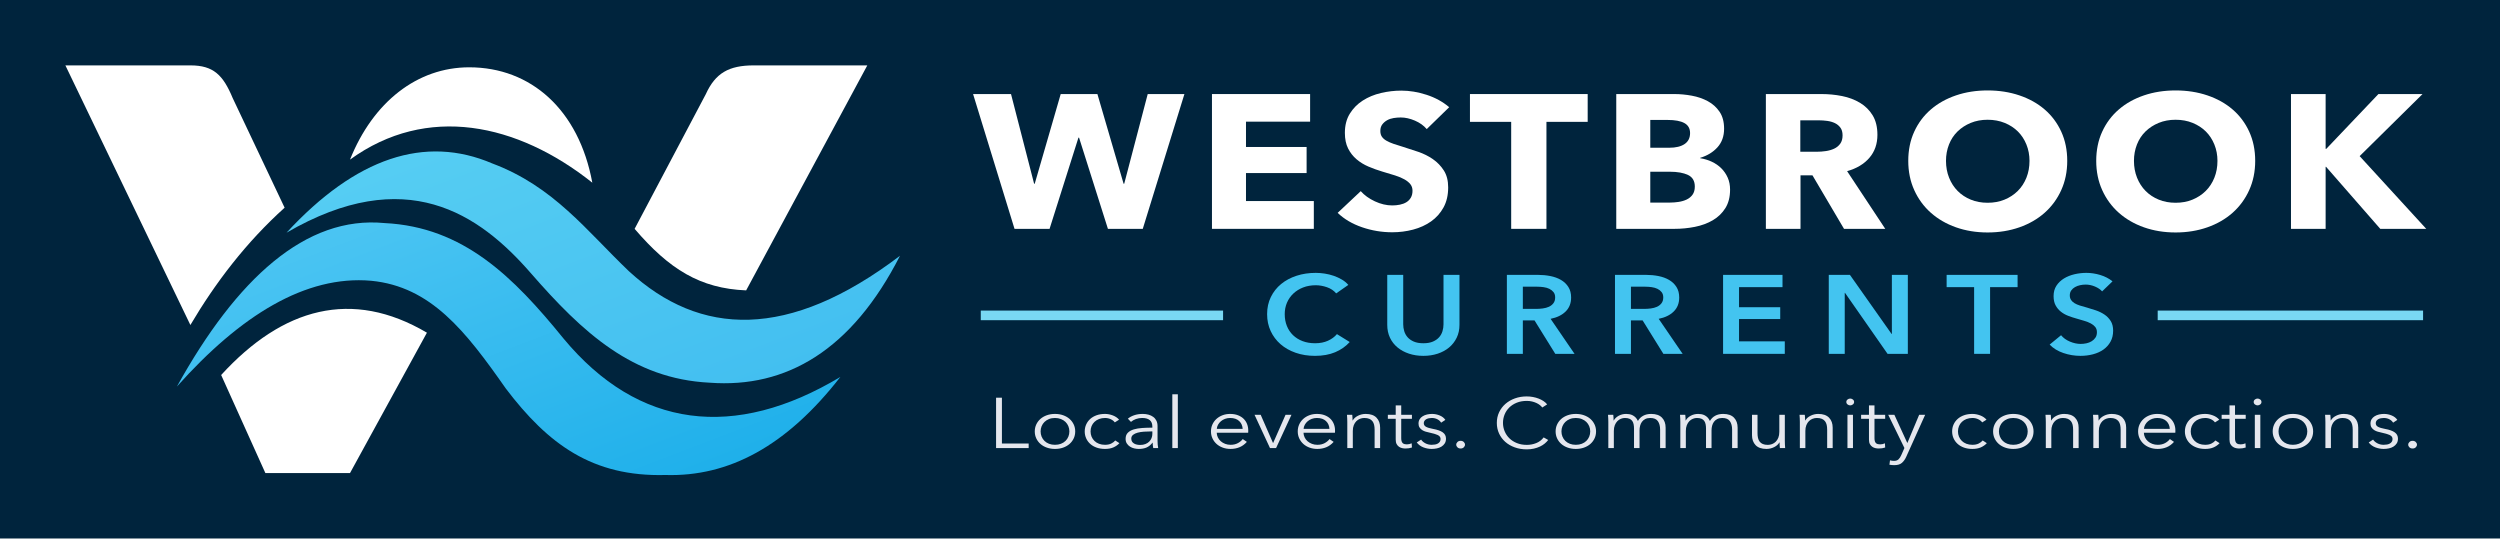
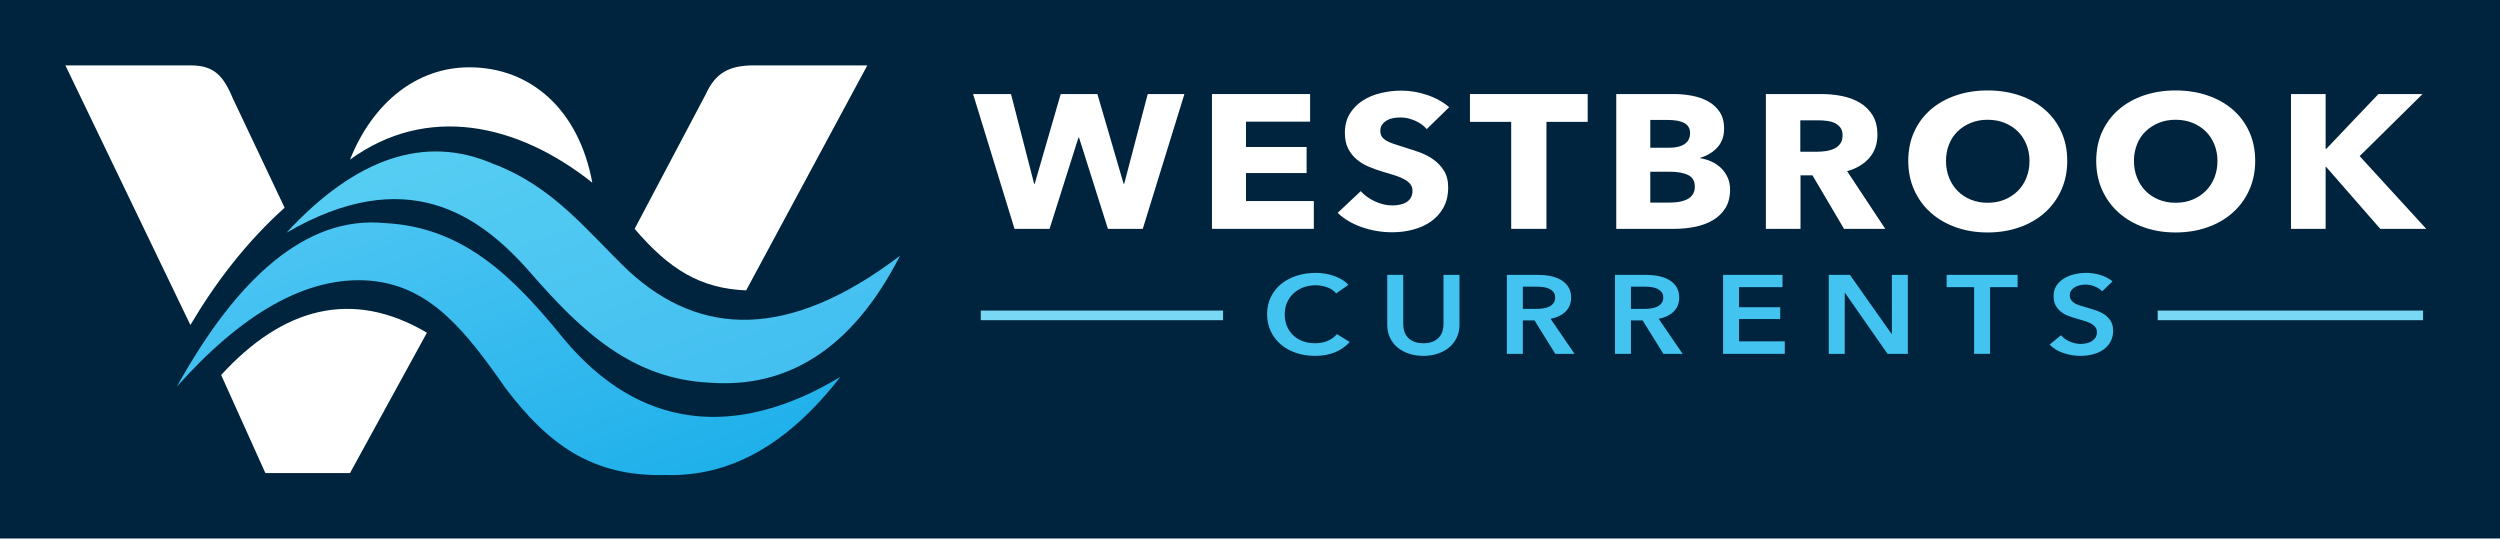
<svg xmlns="http://www.w3.org/2000/svg" width="1300" height="280" viewBox="0 0 1300 280" role="img" aria-labelledby="title desc">
  <defs>
    <linearGradient id="upper" x1="0" y1="0" x2="1" y2="1">
      <stop stop-color="#58cff3" />
      <stop offset="1" stop-color="#40bdf0" />
    </linearGradient>
    <linearGradient id="lower" x1="0" y1="0" x2="1" y2="1">
      <stop stop-color="#52c8f4" />
      <stop offset="1" stop-color="#19ade9" />
    </linearGradient>
    <path id="g0" d="M81.477 0L64.746 0L50.886 -47.421L50.589 -47.421L36.729 0L19.899 0L0 -70.092L18.216 -70.092L29.304 -23.463L29.601 -23.463L42.075 -70.092L59.697 -70.092L72.27 -23.463L72.567 -23.463L83.853 -70.092L101.475 -70.092Z" />
    <path id="g1" d="M0 0L0 -70.092L47.124 -70.092L47.124 -55.737L16.335 -55.737L16.335 -42.57L45.441 -42.57L45.441 -29.007L16.335 -29.007L16.335 -14.454L48.906 -14.454L48.906 0Z" />
    <path id="g2" d="M42.768 -51.876Q40.59 -54.648 37.076 -56.282Q33.561 -57.915 30.294 -57.915Q28.611 -57.915 26.879 -57.618Q25.146 -57.321 23.76 -56.48Q22.374 -55.638 21.434 -54.302Q20.493 -52.965 20.493 -50.886Q20.493 -49.104 21.235 -47.916Q21.978 -46.728 23.414 -45.837Q24.849 -44.946 26.829 -44.204Q28.809 -43.461 31.284 -42.669Q34.848 -41.481 38.709 -40.046Q42.57 -38.61 45.738 -36.234Q48.906 -33.858 50.985 -30.344Q53.064 -26.829 53.064 -21.582Q53.064 -15.543 50.836 -11.138Q48.609 -6.732 44.847 -3.861Q41.085 -0.99 36.234 0.396Q31.383 1.782 26.235 1.782Q18.711 1.782 11.682 -0.842Q4.653 -3.465 0 -8.316L11.088 -19.602Q13.662 -16.434 17.87 -14.306Q22.077 -12.177 26.235 -12.177Q28.116 -12.177 29.898 -12.573Q31.68 -12.969 33.017 -13.86Q34.353 -14.751 35.145 -16.236Q35.937 -17.721 35.937 -19.8Q35.937 -21.78 34.947 -23.166Q33.957 -24.552 32.126 -25.691Q30.294 -26.829 27.572 -27.77Q24.849 -28.71 21.384 -29.799Q18.018 -30.888 14.801 -32.373Q11.583 -33.858 9.059 -36.184Q6.534 -38.511 5 -41.828Q3.465 -45.144 3.465 -49.896Q3.465 -55.737 5.841 -59.895Q8.217 -64.053 12.078 -66.726Q15.939 -69.399 20.79 -70.636Q25.641 -71.874 30.591 -71.874Q36.531 -71.874 42.719 -69.696Q48.906 -67.518 53.559 -63.261Z" />
    <path id="g3" d="M36.729 -55.638L36.729 0L19.8 0L19.8 -55.638L0 -55.638L0 -70.092L56.529 -70.092L56.529 -55.638Z" />
    <path id="g4" d="M54.648 -20.394Q54.648 -14.652 52.371 -10.742Q50.094 -6.831 46.332 -4.455Q42.57 -2.079 37.768 -1.04Q32.967 0 27.918 0L0 0L0 -70.092L27.918 -70.092Q31.977 -70.092 36.234 -69.251Q40.491 -68.409 43.956 -66.38Q47.421 -64.35 49.599 -60.885Q51.777 -57.42 51.777 -52.074Q51.777 -46.233 48.609 -42.422Q45.441 -38.61 40.293 -36.927L40.293 -36.729Q43.263 -36.234 45.886 -34.898Q48.51 -33.561 50.441 -31.482Q52.371 -29.403 53.509 -26.631Q54.648 -23.859 54.648 -20.394ZM35.442 -49.797Q35.442 -53.361 32.72 -54.995Q29.997 -56.628 24.651 -56.628L16.335 -56.628L16.335 -42.174L25.443 -42.174Q30.195 -42.174 32.819 -44.105Q35.442 -46.035 35.442 -49.797ZM37.719 -21.978Q37.719 -26.334 34.452 -28.017Q31.185 -29.7 25.74 -29.7L16.335 -29.7L16.335 -13.662L25.839 -13.662Q27.819 -13.662 29.948 -14.009Q32.076 -14.355 33.809 -15.246Q35.541 -16.137 36.63 -17.771Q37.719 -19.404 37.719 -21.978Z" />
    <path id="g5" d="M37.521 0L22.374 -27.819L16.632 -27.819L16.632 0L0 0L0 -70.092L26.73 -70.092Q31.779 -70.092 36.581 -69.053Q41.382 -68.013 45.194 -65.538Q49.005 -63.063 51.282 -59.004Q53.559 -54.945 53.559 -48.906Q53.559 -41.778 49.698 -36.927Q45.837 -32.076 39.006 -29.997L57.321 0ZM36.828 -48.609Q36.828 -51.084 35.789 -52.619Q34.749 -54.153 33.116 -54.995Q31.482 -55.836 29.453 -56.133Q27.423 -56.43 25.542 -56.43L16.533 -56.43L16.533 -40.095L24.552 -40.095Q26.631 -40.095 28.809 -40.442Q30.987 -40.788 32.769 -41.679Q34.551 -42.57 35.69 -44.253Q36.828 -45.936 36.828 -48.609Z" />
    <path id="g6" d="M76.329 -35.343Q76.329 -27.027 73.458 -20.146Q70.587 -13.266 65.489 -8.366Q60.39 -3.465 53.361 -0.792Q46.332 1.881 38.115 1.881Q29.898 1.881 22.919 -0.792Q15.939 -3.465 10.841 -8.366Q5.742 -13.266 2.871 -20.146Q0 -27.027 0 -35.343Q0 -43.758 2.871 -50.54Q5.742 -57.321 10.841 -62.073Q15.939 -66.825 22.919 -69.399Q29.898 -71.973 38.115 -71.973Q46.332 -71.973 53.361 -69.399Q60.39 -66.825 65.489 -62.073Q70.587 -57.321 73.458 -50.54Q76.329 -43.758 76.329 -35.343ZM58.212 -35.343Q58.212 -39.897 56.727 -43.857Q55.242 -47.817 52.619 -50.639Q49.995 -53.46 46.283 -55.094Q42.57 -56.727 38.115 -56.727Q33.66 -56.727 29.997 -55.094Q26.334 -53.46 23.661 -50.639Q20.988 -47.817 19.553 -43.857Q18.117 -39.897 18.117 -35.343Q18.117 -30.591 19.602 -26.582Q21.087 -22.572 23.711 -19.701Q26.334 -16.83 29.997 -15.197Q33.66 -13.563 38.115 -13.563Q42.57 -13.563 46.233 -15.197Q49.896 -16.83 52.569 -19.701Q55.242 -22.572 56.727 -26.582Q58.212 -30.591 58.212 -35.343Z" />
    <path id="g7" d="M76.329 -35.343Q76.329 -27.027 73.458 -20.146Q70.587 -13.266 65.488 -8.366Q60.39 -3.465 53.361 -0.792Q46.332 1.881 38.115 1.881Q29.898 1.881 22.919 -0.792Q15.939 -3.465 10.841 -8.366Q5.742 -13.266 2.871 -20.146Q0 -27.027 0 -35.343Q0 -43.758 2.871 -50.54Q5.742 -57.321 10.841 -62.073Q15.939 -66.825 22.919 -69.399Q29.898 -71.973 38.115 -71.973Q46.332 -71.973 53.361 -69.399Q60.39 -66.825 65.488 -62.073Q70.587 -57.321 73.458 -50.54Q76.329 -43.758 76.329 -35.343ZM58.212 -35.343Q58.212 -39.897 56.727 -43.857Q55.242 -47.817 52.618 -50.639Q49.995 -53.46 46.282 -55.094Q42.57 -56.727 38.115 -56.727Q33.66 -56.727 29.997 -55.094Q26.334 -53.46 23.661 -50.639Q20.988 -47.817 19.553 -43.857Q18.117 -39.897 18.117 -35.343Q18.117 -30.591 19.602 -26.582Q21.087 -22.572 23.71 -19.701Q26.334 -16.83 29.997 -15.197Q33.66 -13.563 38.115 -13.563Q42.57 -13.563 46.233 -15.197Q49.896 -16.83 52.569 -19.701Q55.242 -22.572 56.727 -26.582Q58.212 -30.591 58.212 -35.343Z" />
    <path id="g8" d="M42.867 0L16.83 -32.274L16.632 -32.274L16.632 0L0 0L0 -70.092L16.632 -70.092L16.632 -41.58L16.929 -41.58L41.976 -70.092L63.162 -70.092L32.967 -37.818L64.944 0Z" />
    <path id="g9" d="M31.61 -31.436Q29.986 -33.64 27.376 -34.655Q24.766 -35.67 22.272 -35.67Q19.082 -35.67 16.472 -34.51Q13.862 -33.35 11.977 -31.32Q10.092 -29.29 9.077 -26.564Q8.062 -23.838 8.062 -20.648Q8.062 -17.284 9.048 -14.5Q10.034 -11.716 11.861 -9.715Q13.688 -7.714 16.24 -6.612Q18.792 -5.51 21.982 -5.51Q25.288 -5.51 27.84 -6.815Q30.392 -8.12 31.958 -10.266L37.816 -6.148Q35.09 -2.726 31.146 -0.841Q27.202 1.044 21.924 1.044Q17.11 1.044 13.079 -0.551Q9.048 -2.146 6.148 -5.017Q3.248 -7.888 1.624 -11.861Q0 -15.834 0 -20.648Q0 -25.578 1.711 -29.551Q3.422 -33.524 6.409 -36.308Q9.396 -39.092 13.456 -40.6Q17.516 -42.108 22.272 -42.108Q24.244 -42.108 26.39 -41.731Q28.536 -41.354 30.508 -40.571Q32.48 -39.788 34.22 -38.628Q35.96 -37.468 37.178 -35.844Z" />
    <path id="g10" d="M33.06 -15.08Q33.06 -11.368 31.784 -8.381Q30.508 -5.394 28.304 -3.306Q26.1 -1.218 23.084 -0.087Q20.068 1.044 16.53 1.044Q12.992 1.044 9.976 -0.087Q6.96 -1.218 4.727 -3.306Q2.494 -5.394 1.247 -8.381Q0 -11.368 0 -15.08L0 -41.064L7.308 -41.064L7.308 -15.37Q7.308 -13.572 7.772 -11.803Q8.236 -10.034 9.309 -8.642Q10.382 -7.25 12.151 -6.38Q13.92 -5.51 16.53 -5.51Q19.14 -5.51 20.909 -6.38Q22.678 -7.25 23.751 -8.642Q24.824 -10.034 25.288 -11.803Q25.752 -13.572 25.752 -15.37L25.752 -41.064L33.06 -41.064Z" />
    <path id="g11" d="M0 -41.064L14.268 -41.064Q17.168 -41.064 19.894 -40.455Q22.62 -39.846 24.737 -38.454Q26.854 -37.062 28.13 -34.8Q29.406 -32.538 29.406 -29.29Q29.406 -24.824 26.883 -22.011Q24.36 -19.198 20.01 -18.212L30.972 0L22.156 0L12.644 -17.4L7.308 -17.4L7.308 0L0 0ZM13.282 -23.374Q14.848 -23.374 16.414 -23.606Q17.98 -23.838 19.227 -24.476Q20.474 -25.114 21.286 -26.303Q22.098 -27.492 22.098 -29.348Q22.098 -31.03 21.344 -32.103Q20.59 -33.176 19.43 -33.814Q18.27 -34.452 16.791 -34.684Q15.312 -34.916 13.92 -34.916L7.308 -34.916L7.308 -23.374Z" />
    <path id="g12" d="M0 -41.064L27.202 -41.064L27.202 -34.684L7.308 -34.684L7.308 -24.244L26.158 -24.244L26.158 -18.096L7.308 -18.096L7.308 -6.496L28.246 -6.496L28.246 0L0 0Z" />
    <path id="g13" d="M0 -41.064L9.686 -41.064L28.768 -10.324L28.884 -10.324L28.884 -41.064L36.192 -41.064L36.192 0L26.912 0L7.424 -31.726L7.308 -31.726L7.308 0L0 0Z" />
    <path id="g14" d="M12.586 -34.684L0 -34.684L0 -41.064L32.48 -41.064L32.48 -34.684L19.894 -34.684L19.894 0L12.586 0Z" />
    <path id="g15" d="M24.012 -32.48Q22.852 -33.988 20.735 -35.003Q18.618 -36.018 16.472 -36.018Q15.196 -36.018 13.92 -35.699Q12.644 -35.38 11.6 -34.713Q10.556 -34.046 9.889 -32.973Q9.222 -31.9 9.222 -30.392Q9.222 -29 9.802 -28.014Q10.382 -27.028 11.397 -26.332Q12.412 -25.636 13.862 -25.114Q15.312 -24.592 17.052 -24.07Q19.024 -23.432 21.141 -22.62Q23.258 -21.808 25.027 -20.474Q26.796 -19.14 27.927 -17.11Q29.058 -15.08 29.058 -12.064Q29.058 -8.758 27.84 -6.293Q26.622 -3.828 24.592 -2.204Q22.562 -0.58 19.836 0.232Q17.11 1.044 14.094 1.044Q10.092 1.044 6.264 -0.435Q2.436 -1.914 0 -4.814L5.22 -9.686Q6.728 -7.598 9.251 -6.38Q11.774 -5.162 14.21 -5.162Q15.486 -5.162 16.82 -5.481Q18.154 -5.8 19.227 -6.554Q20.3 -7.308 20.967 -8.439Q21.634 -9.57 21.634 -11.252Q21.634 -12.876 20.88 -13.949Q20.126 -15.022 18.85 -15.805Q17.574 -16.588 15.834 -17.168Q14.094 -17.748 12.18 -18.386Q10.324 -18.966 8.468 -19.778Q6.612 -20.59 5.133 -21.924Q3.654 -23.258 2.726 -25.201Q1.798 -27.144 1.798 -30.044Q1.798 -33.176 3.103 -35.438Q4.408 -37.7 6.525 -39.179Q8.642 -40.658 11.339 -41.383Q14.036 -42.108 16.82 -42.108Q19.952 -42.108 23.171 -41.006Q26.39 -39.904 28.768 -37.7Z" />
-     <path id="g16" d="M2.664 -2.368L14.874 -2.368L14.874 0L0 0L0 -26.196L2.664 -26.196Z" />
-     <path id="g17" d="M18.463 -8.658Q18.463 -6.697 17.778 -5.032Q17.094 -3.367 15.873 -2.146Q14.652 -0.925 12.95 -0.24Q11.248 0.444 9.213 0.444Q7.215 0.444 5.513 -0.24Q3.811 -0.925 2.59 -2.146Q1.369 -3.367 0.684 -5.032Q0 -6.697 0 -8.658Q0 -10.619 0.684 -12.284Q1.369 -13.949 2.59 -15.17Q3.811 -16.391 5.513 -17.075Q7.215 -17.76 9.213 -17.76Q11.248 -17.76 12.95 -17.075Q14.652 -16.391 15.873 -15.17Q17.094 -13.949 17.778 -12.284Q18.463 -10.619 18.463 -8.658ZM15.799 -8.658Q15.799 -10.101 15.336 -11.377Q14.874 -12.654 14.023 -13.598Q13.172 -14.541 11.951 -15.096Q10.73 -15.651 9.213 -15.651Q7.696 -15.651 6.493 -15.096Q5.291 -14.541 4.44 -13.598Q3.589 -12.654 3.126 -11.377Q2.664 -10.101 2.664 -8.658Q2.664 -7.215 3.126 -5.938Q3.589 -4.662 4.44 -3.718Q5.291 -2.775 6.493 -2.238Q7.696 -1.702 9.213 -1.702Q10.73 -1.702 11.951 -2.238Q13.172 -2.775 14.023 -3.718Q14.874 -4.662 15.336 -5.938Q15.799 -7.215 15.799 -8.658Z" />
-     <path id="g18" d="M13.727 -13.357Q13.098 -14.356 11.895 -15.003Q10.693 -15.651 9.287 -15.651Q7.77 -15.651 6.549 -15.114Q5.328 -14.578 4.458 -13.634Q3.589 -12.691 3.126 -11.415Q2.664 -10.138 2.664 -8.658Q2.664 -7.178 3.126 -5.92Q3.589 -4.662 4.44 -3.718Q5.291 -2.775 6.512 -2.238Q7.733 -1.702 9.25 -1.702Q10.915 -1.702 12.062 -2.331Q13.209 -2.96 13.949 -3.959L15.836 -2.553Q14.726 -1.184 13.116 -0.37Q11.507 0.444 9.25 0.444Q7.141 0.444 5.439 -0.24Q3.737 -0.925 2.534 -2.146Q1.332 -3.367 0.666 -5.032Q0 -6.697 0 -8.658Q0 -10.619 0.666 -12.284Q1.332 -13.949 2.534 -15.17Q3.737 -16.391 5.439 -17.075Q7.141 -17.76 9.25 -17.76Q10.989 -17.76 12.783 -17.002Q14.578 -16.243 15.688 -14.763Z" />
-     <path id="g19" d="M12.21 -11.174Q12.21 -13.431 11.026 -14.541Q9.842 -15.651 7.585 -15.651Q6.031 -15.651 4.699 -15.096Q3.367 -14.541 2.442 -13.616L1.036 -15.281Q2.109 -16.354 3.866 -17.057Q5.624 -17.76 7.844 -17.76Q9.25 -17.76 10.471 -17.371Q11.692 -16.983 12.617 -16.206Q13.542 -15.429 14.06 -14.245Q14.578 -13.061 14.578 -11.47L14.578 -3.885Q14.578 -2.886 14.652 -1.813Q14.726 -0.74 14.874 0L12.617 0Q12.506 -0.629 12.432 -1.369Q12.358 -2.109 12.358 -2.812L12.284 -2.812Q11.1 -1.073 9.601 -0.315Q8.103 0.444 5.994 0.444Q4.995 0.444 3.94 0.166Q2.886 -0.111 2.017 -0.74Q1.147 -1.369 0.573 -2.368Q0 -3.367 0 -4.81Q0 -6.808 1.018 -7.973Q2.035 -9.139 3.737 -9.713Q5.439 -10.286 7.64 -10.452Q9.842 -10.619 12.21 -10.619ZM11.47 -8.658Q9.916 -8.658 8.344 -8.528Q6.771 -8.399 5.494 -8.011Q4.218 -7.622 3.404 -6.882Q2.59 -6.142 2.59 -4.921Q2.59 -3.996 2.941 -3.367Q3.293 -2.738 3.885 -2.349Q4.477 -1.961 5.198 -1.794Q5.92 -1.628 6.66 -1.628Q7.992 -1.628 9.028 -2.091Q10.064 -2.553 10.767 -3.349Q11.47 -4.144 11.84 -5.18Q12.21 -6.216 12.21 -7.363L12.21 -8.658Z" />
-     <path id="g20" d="M2.516 0L0 0L0 -27.972L2.516 -27.972Z" />
-     <path id="g21" d="M14.467 -9.99Q14.356 -12.432 12.894 -14.041Q11.433 -15.651 8.732 -15.651Q7.474 -15.651 6.401 -15.188Q5.328 -14.726 4.514 -13.93Q3.7 -13.135 3.219 -12.117Q2.738 -11.1 2.664 -9.99ZM17.02 -9.176Q17.02 -8.917 17.02 -8.621Q17.02 -8.325 16.983 -7.992L2.627 -7.992Q2.664 -6.697 3.145 -5.55Q3.626 -4.403 4.477 -3.552Q5.328 -2.701 6.475 -2.201Q7.622 -1.702 8.954 -1.702Q10.915 -1.702 12.34 -2.608Q13.764 -3.515 14.504 -4.699L16.391 -3.219Q14.837 -1.258 12.968 -0.407Q11.1 0.444 8.954 0.444Q7.03 0.444 5.384 -0.24Q3.737 -0.925 2.553 -2.146Q1.369 -3.367 0.685 -5.032Q0 -6.697 0 -8.658Q0 -10.619 0.666 -12.284Q1.332 -13.949 2.516 -15.17Q3.7 -16.391 5.291 -17.075Q6.882 -17.76 8.732 -17.76Q10.767 -17.76 12.321 -17.075Q13.875 -16.391 14.911 -15.225Q15.947 -14.06 16.483 -12.506Q17.02 -10.952 17.02 -9.176Z" />
-     <path id="g22" d="M9.842 0L7.067 0L0 -17.316L2.812 -17.316L8.436 -2.664L8.51 -2.664L14.171 -17.316L16.872 -17.316Z" />
-     <path id="g23" d="M14.467 -9.99Q14.356 -12.432 12.894 -14.041Q11.433 -15.651 8.732 -15.651Q7.474 -15.651 6.401 -15.188Q5.328 -14.726 4.514 -13.93Q3.7 -13.135 3.219 -12.117Q2.738 -11.1 2.664 -9.99ZM17.02 -9.176Q17.02 -8.917 17.02 -8.621Q17.02 -8.325 16.983 -7.992L2.627 -7.992Q2.664 -6.697 3.145 -5.55Q3.626 -4.403 4.477 -3.552Q5.328 -2.701 6.475 -2.201Q7.622 -1.702 8.954 -1.702Q10.915 -1.702 12.339 -2.608Q13.764 -3.515 14.504 -4.699L16.391 -3.219Q14.837 -1.258 12.968 -0.407Q11.1 0.444 8.954 0.444Q7.03 0.444 5.383 -0.24Q3.737 -0.925 2.553 -2.146Q1.369 -3.367 0.684 -5.032Q0 -6.697 0 -8.658Q0 -10.619 0.666 -12.284Q1.332 -13.949 2.516 -15.17Q3.7 -16.391 5.291 -17.075Q6.882 -17.76 8.732 -17.76Q10.767 -17.76 12.321 -17.075Q13.875 -16.391 14.911 -15.225Q15.947 -14.06 16.483 -12.506Q17.02 -10.952 17.02 -9.176Z" />
-     <path id="g24" d="M2.405 -17.316Q2.479 -16.613 2.516 -15.762Q2.553 -14.911 2.553 -14.356L2.627 -14.356Q3.367 -15.873 5.032 -16.816Q6.697 -17.76 8.547 -17.76Q11.84 -17.76 13.486 -15.799Q15.133 -13.838 15.133 -10.619L15.133 0L12.617 0L12.617 -9.583Q12.617 -10.952 12.395 -12.062Q12.173 -13.172 11.636 -13.967Q11.1 -14.763 10.193 -15.207Q9.287 -15.651 7.918 -15.651Q6.919 -15.651 5.975 -15.244Q5.032 -14.837 4.292 -14.005Q3.552 -13.172 3.108 -11.896Q2.664 -10.619 2.664 -8.88L2.664 0L0.148 0L0.148 -13.505Q0.148 -14.208 0.111 -15.318Q0.074 -16.428 0 -17.316Z" />
-     <path id="g25" d="M10.989 -15.207L6.105 -15.207L6.105 -5.106Q6.105 -4.144 6.29 -3.515Q6.475 -2.886 6.827 -2.534Q7.178 -2.183 7.659 -2.054Q8.14 -1.924 8.695 -1.924Q9.213 -1.924 9.787 -2.072Q10.36 -2.22 10.878 -2.479L10.989 -0.296Q10.323 -0.037 9.602 0.092Q8.88 0.222 8.029 0.222Q7.326 0.222 6.549 0.037Q5.772 -0.148 5.106 -0.666Q4.44 -1.184 4.014 -2.072Q3.589 -2.96 3.589 -4.403L3.589 -15.207L0 -15.207L0 -17.316L3.589 -17.316L3.589 -22.2L6.105 -22.2L6.105 -17.316L10.989 -17.316Z" />
-     <path id="g26" d="M11.137 -13.209Q10.582 -14.282 9.453 -14.966Q8.325 -15.651 6.882 -15.651Q6.216 -15.651 5.55 -15.503Q4.884 -15.355 4.366 -15.022Q3.848 -14.689 3.534 -14.171Q3.219 -13.653 3.219 -12.95Q3.219 -11.729 4.218 -11.082Q5.217 -10.434 7.363 -9.99Q10.434 -9.361 11.896 -8.159Q13.357 -6.956 13.357 -4.921Q13.357 -3.441 12.784 -2.423Q12.21 -1.406 11.285 -0.758Q10.36 -0.111 9.195 0.166Q8.029 0.444 6.845 0.444Q4.884 0.444 3.034 -0.37Q1.184 -1.184 0 -2.923L1.998 -4.403Q2.664 -3.256 3.959 -2.479Q5.254 -1.702 6.808 -1.702Q7.622 -1.702 8.362 -1.85Q9.102 -1.998 9.657 -2.368Q10.212 -2.738 10.545 -3.311Q10.878 -3.885 10.878 -4.736Q10.878 -6.105 9.564 -6.789Q8.251 -7.474 5.772 -8.066Q4.995 -8.251 4.125 -8.528Q3.256 -8.806 2.516 -9.342Q1.776 -9.879 1.295 -10.693Q0.814 -11.507 0.814 -12.728Q0.814 -14.06 1.332 -15.003Q1.85 -15.947 2.719 -16.557Q3.589 -17.168 4.699 -17.464Q5.809 -17.76 6.993 -17.76Q8.806 -17.76 10.508 -16.946Q12.21 -16.132 13.061 -14.652Z" />
-     <path id="g27" d="M3.996 -1.776Q3.996 -0.999 3.441 -0.388Q2.886 0.222 1.998 0.222Q1.11 0.222 0.555 -0.388Q0 -0.999 0 -1.776Q0 -2.553 0.555 -3.163Q1.11 -3.774 1.998 -3.774Q2.886 -3.774 3.441 -3.163Q3.996 -2.553 3.996 -1.776Z" />
-     <path id="g28" d="M23.458 -4.218Q22.792 -3.219 21.849 -2.331Q20.905 -1.443 19.666 -0.777Q18.426 -0.111 16.928 0.277Q15.429 0.666 13.653 0.666Q10.693 0.666 8.177 -0.37Q5.661 -1.406 3.848 -3.237Q2.035 -5.069 1.017 -7.585Q0 -10.101 0 -13.098Q0 -16.095 1.036 -18.611Q2.072 -21.127 3.904 -22.958Q5.735 -24.79 8.232 -25.826Q10.73 -26.862 13.653 -26.862Q15.096 -26.862 16.483 -26.566Q17.871 -26.27 19.092 -25.733Q20.313 -25.197 21.312 -24.438Q22.311 -23.68 22.977 -22.718L20.757 -21.09Q20.35 -21.719 19.666 -22.348Q18.981 -22.977 18.056 -23.458Q17.131 -23.939 16.04 -24.235Q14.948 -24.531 13.69 -24.531Q11.137 -24.531 9.12 -23.606Q7.104 -22.681 5.698 -21.108Q4.292 -19.536 3.552 -17.464Q2.812 -15.392 2.812 -13.098Q2.812 -10.804 3.571 -8.732Q4.329 -6.66 5.735 -5.087Q7.141 -3.515 9.157 -2.59Q11.174 -1.665 13.69 -1.665Q15.947 -1.665 17.982 -2.59Q20.017 -3.515 21.386 -5.55Z" />
-     <path id="g29" d="M2.627 -14.356Q3.367 -15.873 4.902 -16.816Q6.438 -17.76 8.325 -17.76Q9.028 -17.76 9.786 -17.612Q10.545 -17.464 11.267 -17.038Q11.988 -16.613 12.599 -15.91Q13.209 -15.207 13.653 -14.097Q14.541 -15.873 16.077 -16.816Q17.612 -17.76 19.721 -17.76Q23.014 -17.76 24.66 -15.799Q26.307 -13.838 26.307 -10.619L26.307 0L23.791 0L23.791 -9.583Q23.791 -12.321 22.773 -13.986Q21.756 -15.651 19.314 -15.651Q17.945 -15.651 17.001 -15.096Q16.058 -14.541 15.484 -13.634Q14.911 -12.728 14.652 -11.581Q14.393 -10.434 14.393 -9.213L14.393 0L11.877 0L11.877 -10.101Q11.877 -11.359 11.692 -12.395Q11.507 -13.431 11.044 -14.152Q10.582 -14.874 9.768 -15.262Q8.954 -15.651 7.696 -15.651Q6.808 -15.651 5.902 -15.244Q4.995 -14.837 4.273 -14.005Q3.552 -13.172 3.108 -11.896Q2.664 -10.619 2.664 -8.88L2.664 0L0.148 0L0.148 -13.505Q0.148 -14.208 0.111 -15.318Q0.074 -16.428 0 -17.316L2.405 -17.316Q2.479 -16.613 2.516 -15.762Q2.553 -14.911 2.553 -14.356Z" />
-     <path id="g30" d="M2.627 -14.356Q3.367 -15.873 4.902 -16.816Q6.438 -17.76 8.325 -17.76Q9.028 -17.76 9.786 -17.612Q10.545 -17.464 11.266 -17.038Q11.988 -16.613 12.598 -15.91Q13.209 -15.207 13.653 -14.097Q14.541 -15.873 16.076 -16.816Q17.612 -17.76 19.721 -17.76Q23.014 -17.76 24.66 -15.799Q26.307 -13.838 26.307 -10.619L26.307 0L23.791 0L23.791 -9.583Q23.791 -12.321 22.773 -13.986Q21.756 -15.651 19.314 -15.651Q17.945 -15.651 17.001 -15.096Q16.058 -14.541 15.484 -13.634Q14.911 -12.728 14.652 -11.581Q14.393 -10.434 14.393 -9.213L14.393 0L11.877 0L11.877 -10.101Q11.877 -11.359 11.692 -12.395Q11.507 -13.431 11.044 -14.152Q10.582 -14.874 9.768 -15.262Q8.954 -15.651 7.696 -15.651Q6.808 -15.651 5.901 -15.244Q4.995 -14.837 4.273 -14.005Q3.552 -13.172 3.108 -11.896Q2.664 -10.619 2.664 -8.88L2.664 0L0.148 0L0.148 -13.505Q0.148 -14.208 0.111 -15.318Q0.074 -16.428 0 -17.316L2.405 -17.316Q2.479 -16.613 2.516 -15.762Q2.553 -14.911 2.553 -14.356Z" />
-     <path id="g31" d="M12.728 0Q12.654 -0.703 12.617 -1.554Q12.58 -2.405 12.58 -2.96L12.506 -2.96Q11.766 -1.443 10.101 -0.499Q8.436 0.444 6.586 0.444Q3.293 0.444 1.646 -1.517Q0 -3.478 0 -6.697L0 -17.316L2.516 -17.316L2.516 -7.733Q2.516 -6.364 2.738 -5.254Q2.96 -4.144 3.496 -3.349Q4.033 -2.553 4.939 -2.109Q5.846 -1.665 7.215 -1.665Q8.214 -1.665 9.157 -2.072Q10.101 -2.479 10.841 -3.311Q11.581 -4.144 12.025 -5.42Q12.469 -6.697 12.469 -8.436L12.469 -17.316L14.985 -17.316L14.985 -3.811Q14.985 -3.108 15.022 -1.998Q15.059 -0.888 15.133 0Z" />
-     <path id="g32" d="M3.034 0L0.518 0L0.518 -17.316L3.034 -17.316ZM3.552 -23.976Q3.552 -23.199 2.997 -22.7Q2.442 -22.2 1.776 -22.2Q1.11 -22.2 0.555 -22.7Q0 -23.199 0 -23.976Q0 -24.753 0.555 -25.252Q1.11 -25.752 1.776 -25.752Q2.442 -25.752 2.997 -25.252Q3.552 -24.753 3.552 -23.976Z" />
-     <path id="g33" d="M10.989 -15.207L6.105 -15.207L6.105 -5.106Q6.105 -4.144 6.29 -3.515Q6.475 -2.886 6.826 -2.534Q7.178 -2.183 7.659 -2.054Q8.14 -1.924 8.695 -1.924Q9.213 -1.924 9.786 -2.072Q10.36 -2.22 10.878 -2.479L10.989 -0.296Q10.323 -0.037 9.601 0.092Q8.88 0.222 8.029 0.222Q7.326 0.222 6.549 0.037Q5.772 -0.148 5.106 -0.666Q4.44 -1.184 4.014 -2.072Q3.589 -2.96 3.589 -4.403L3.589 -15.207L0 -15.207L0 -17.316L3.589 -17.316L3.589 -22.2L6.105 -22.2L6.105 -17.316L10.989 -17.316Z" />
-     <path id="g34" d="M8.695 -2.701L8.769 -2.701L14.134 -17.316L16.872 -17.316L8.251 4.477Q7.474 6.475 6.271 7.677Q5.069 8.88 2.812 8.88Q1.665 8.88 0.555 8.658L0.814 6.364Q1.702 6.66 2.664 6.66Q3.959 6.66 4.699 5.864Q5.439 5.069 5.994 3.589L7.4 -0.037L0 -17.316L2.812 -17.316Z" />
-     <path id="g35" d="M11.137 -13.209Q10.582 -14.282 9.453 -14.966Q8.325 -15.651 6.882 -15.651Q6.216 -15.651 5.55 -15.503Q4.884 -15.355 4.366 -15.022Q3.848 -14.689 3.533 -14.171Q3.219 -13.653 3.219 -12.95Q3.219 -11.729 4.218 -11.082Q5.217 -10.434 7.363 -9.99Q10.434 -9.361 11.895 -8.159Q13.357 -6.956 13.357 -4.921Q13.357 -3.441 12.783 -2.423Q12.21 -1.406 11.285 -0.758Q10.36 -0.111 9.194 0.166Q8.029 0.444 6.845 0.444Q4.884 0.444 3.034 -0.37Q1.184 -1.184 0 -2.923L1.998 -4.403Q2.664 -3.256 3.959 -2.479Q5.254 -1.702 6.808 -1.702Q7.622 -1.702 8.362 -1.85Q9.102 -1.998 9.657 -2.368Q10.212 -2.738 10.545 -3.311Q10.878 -3.885 10.878 -4.736Q10.878 -6.105 9.564 -6.789Q8.251 -7.474 5.772 -8.066Q4.995 -8.251 4.125 -8.528Q3.256 -8.806 2.516 -9.342Q1.776 -9.879 1.295 -10.693Q0.814 -11.507 0.814 -12.728Q0.814 -14.06 1.332 -15.003Q1.85 -15.947 2.719 -16.557Q3.589 -17.168 4.699 -17.464Q5.809 -17.76 6.993 -17.76Q8.806 -17.76 10.508 -16.946Q12.21 -16.132 13.061 -14.652Z" />
  </defs>
  <rect width="1300" height="280" fill="#00243d" />
  <g transform="translate(34 34)">
    <g fill="#ffffff">
      <path d="M0 0H65C77 0 82 5 87 17L114 74C94 92 78 113 65 135Z" />
      <path d="M148 49C160 19 183 1 210 1C242 1 267 23 274 61C235 30 188 20 148 49Z" />
      <path d="M296 85L333 15C338 4 345 0 358 0H417L354 117C330 116 314 106 296 85Z" />
      <path d="M81 161C113 126 149 116 188 139L148 212H104Z" />
    </g>
    <path fill="url(#upper)" d="M115 87C151 48 187 36 222 51C254 63 271 86 293 107C330 141 376 143 434 99C409 148 375 168 335 165C295 163 269 139 242 108C215 77 177 51 115 87Z" />
    <path fill="url(#lower)" d="M58 167C89 111 125 78 166 82C207 84 233 110 259 142C298 189 348 195 403 162C375 198 345 214 312 213C274 214 251 197 229 168C208 138 190 115 159 112C125 109 91 130 58 167Z" />
  </g>
  <g fill="#ffffff" transform="translate(506 119) scale(1.083 1)">
    <use href="#g0" transform="translate(0)" />
    <use href="#g1" transform="translate(114.702)" />
    <use href="#g2" transform="translate(175.053)" />
    <use href="#g3" transform="translate(238.572)" />
    <use href="#g4" transform="translate(308.823)" />
    <use href="#g5" transform="translate(380.658)" />
    <use href="#g6" transform="translate(449.028)" />
    <use href="#g7" transform="translate(539.277)" />
    <use href="#g8" transform="translate(632.793)" />
  </g>
  <g fill="#43c4f0" transform="translate(656 184) scale(1.136 1)">
    <use href="#g9" transform="translate(2.552)" />
    <use href="#g10" transform="translate(57.544)" />
    <use href="#g11" transform="translate(112.304)" />
    <use href="#g11" transform="translate(161.786)" />
    <use href="#g12" transform="translate(211.268)" />
    <use href="#g13" transform="translate(259.648)" />
    <use href="#g14" transform="translate(313.596)" />
    <use href="#g15" transform="translate(360.758)" />
  </g>
  <path stroke="#79d8f3" stroke-width="5" d="M510 164H636M1122 164H1260" />
-   <g fill="#e5e7ee" transform="translate(514 233) scale(1.139 1)">
-     <use href="#g16" transform="translate(3.478)" />
-     <use href="#g17" transform="translate(21.142)" />
-     <use href="#g18" transform="translate(43.949)" />
-     <use href="#g19" transform="translate(62.612)" />
-     <use href="#g20" transform="translate(83.939)" />
-     <use href="#g21" transform="translate(101.581)" />
-     <use href="#g22" transform="translate(121.465)" />
-     <use href="#g23" transform="translate(141.201)" />
-     <use href="#g24" transform="translate(163.675)" />
-     <use href="#g25" transform="translate(182.338)" />
-     <use href="#g26" transform="translate(195.525)" />
-     <use href="#g27" transform="translate(213.559)" />
-     <use href="#g28" transform="translate(232.089)" />
-     <use href="#g17" transform="translate(258.929)" />
-     <use href="#g29" transform="translate(282.846)" />
-     <use href="#g30" transform="translate(315.717)" />
-     <use href="#g31" transform="translate(348.588)" />
-     <use href="#g24" transform="translate(370.285)" />
-     <use href="#g32" transform="translate(391.649)" />
-     <use href="#g33" transform="translate(398.398)" />
-     <use href="#g34" transform="translate(410.771)" />
-     <use href="#g18" transform="translate(439.957)" />
-     <use href="#g17" transform="translate(458.657)" />
-     <use href="#g24" transform="translate(482.574)" />
-     <use href="#g24" transform="translate(504.271)" />
-     <use href="#g23" transform="translate(524.858)" />
-     <use href="#g18" transform="translate(546.222)" />
-     <use href="#g33" transform="translate(562.998)" />
-     <use href="#g32" transform="translate(577.628)" />
-     <use href="#g17" transform="translate(586.301)" />
-     <use href="#g24" transform="translate(610.218)" />
-     <use href="#g35" transform="translate(630.139)" />
-     <use href="#g27" transform="translate(648.173)" />
-   </g>
</svg>
